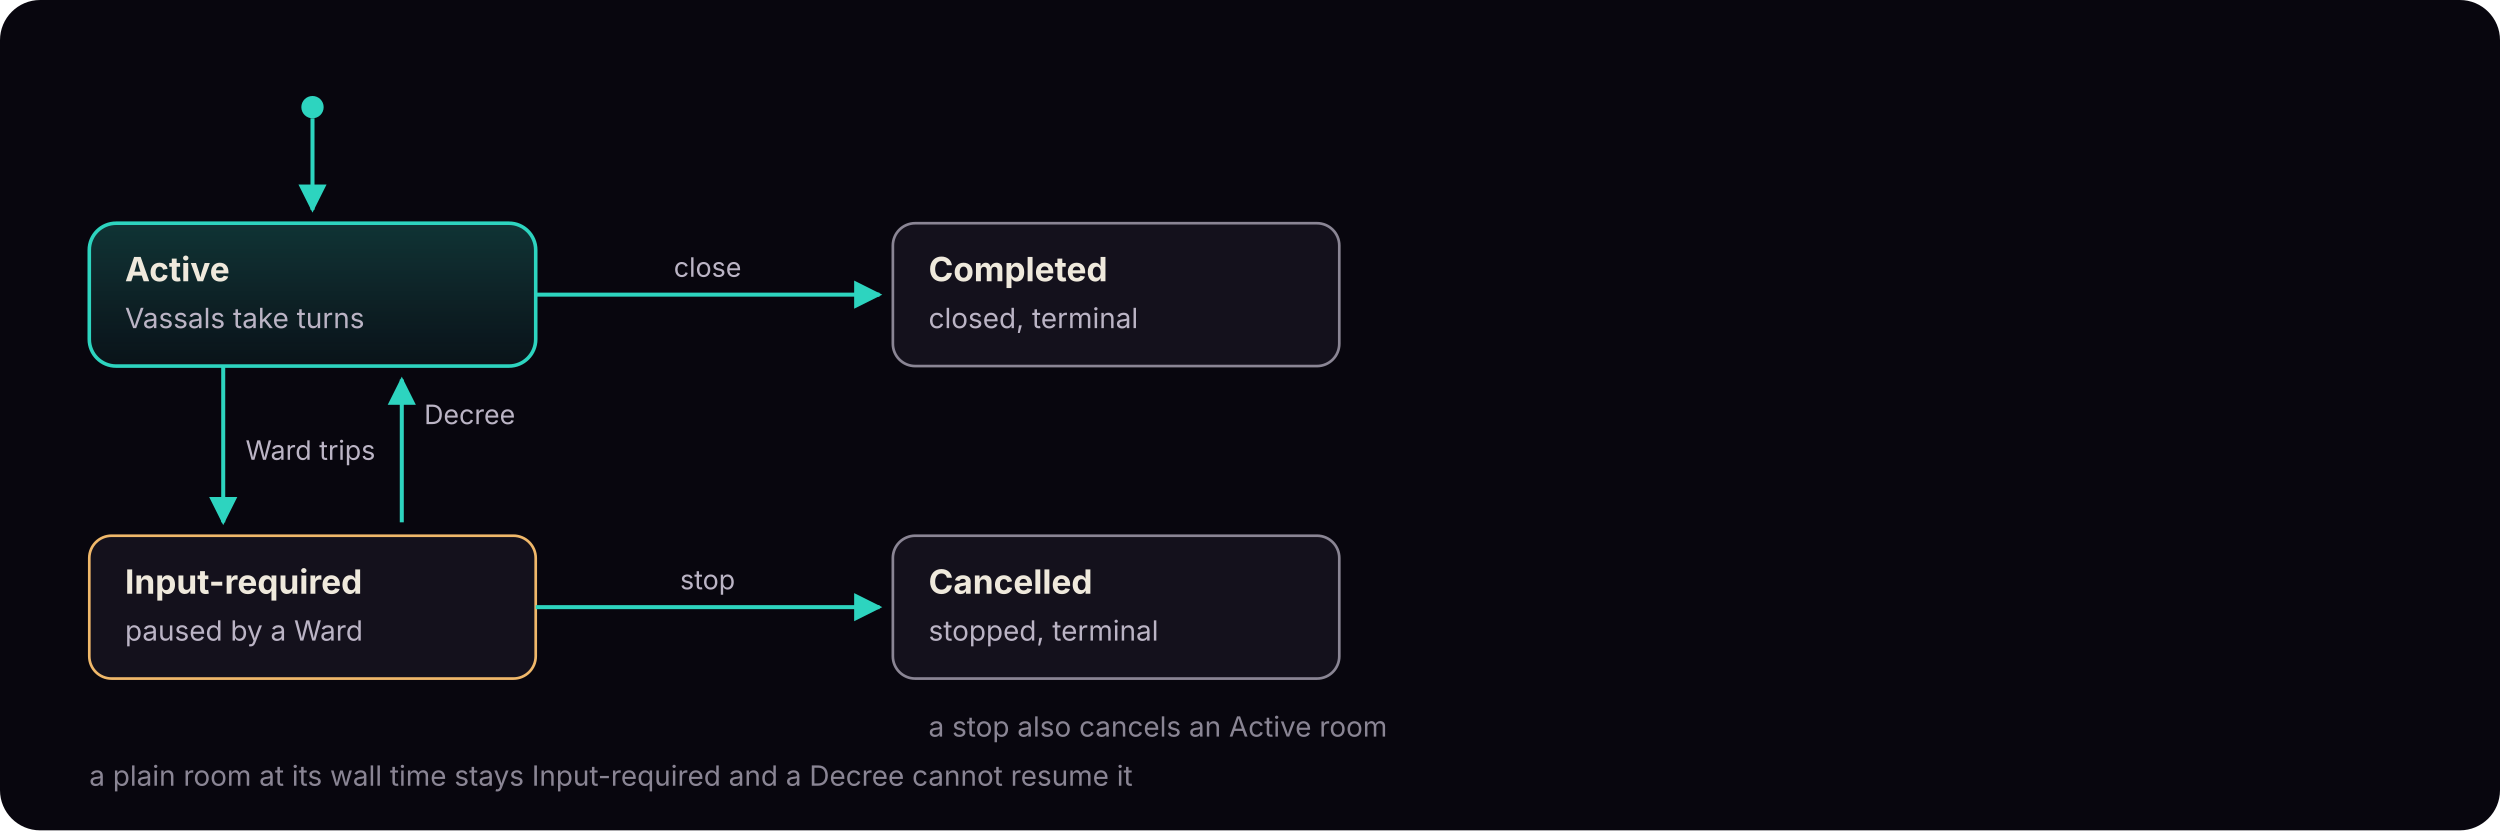
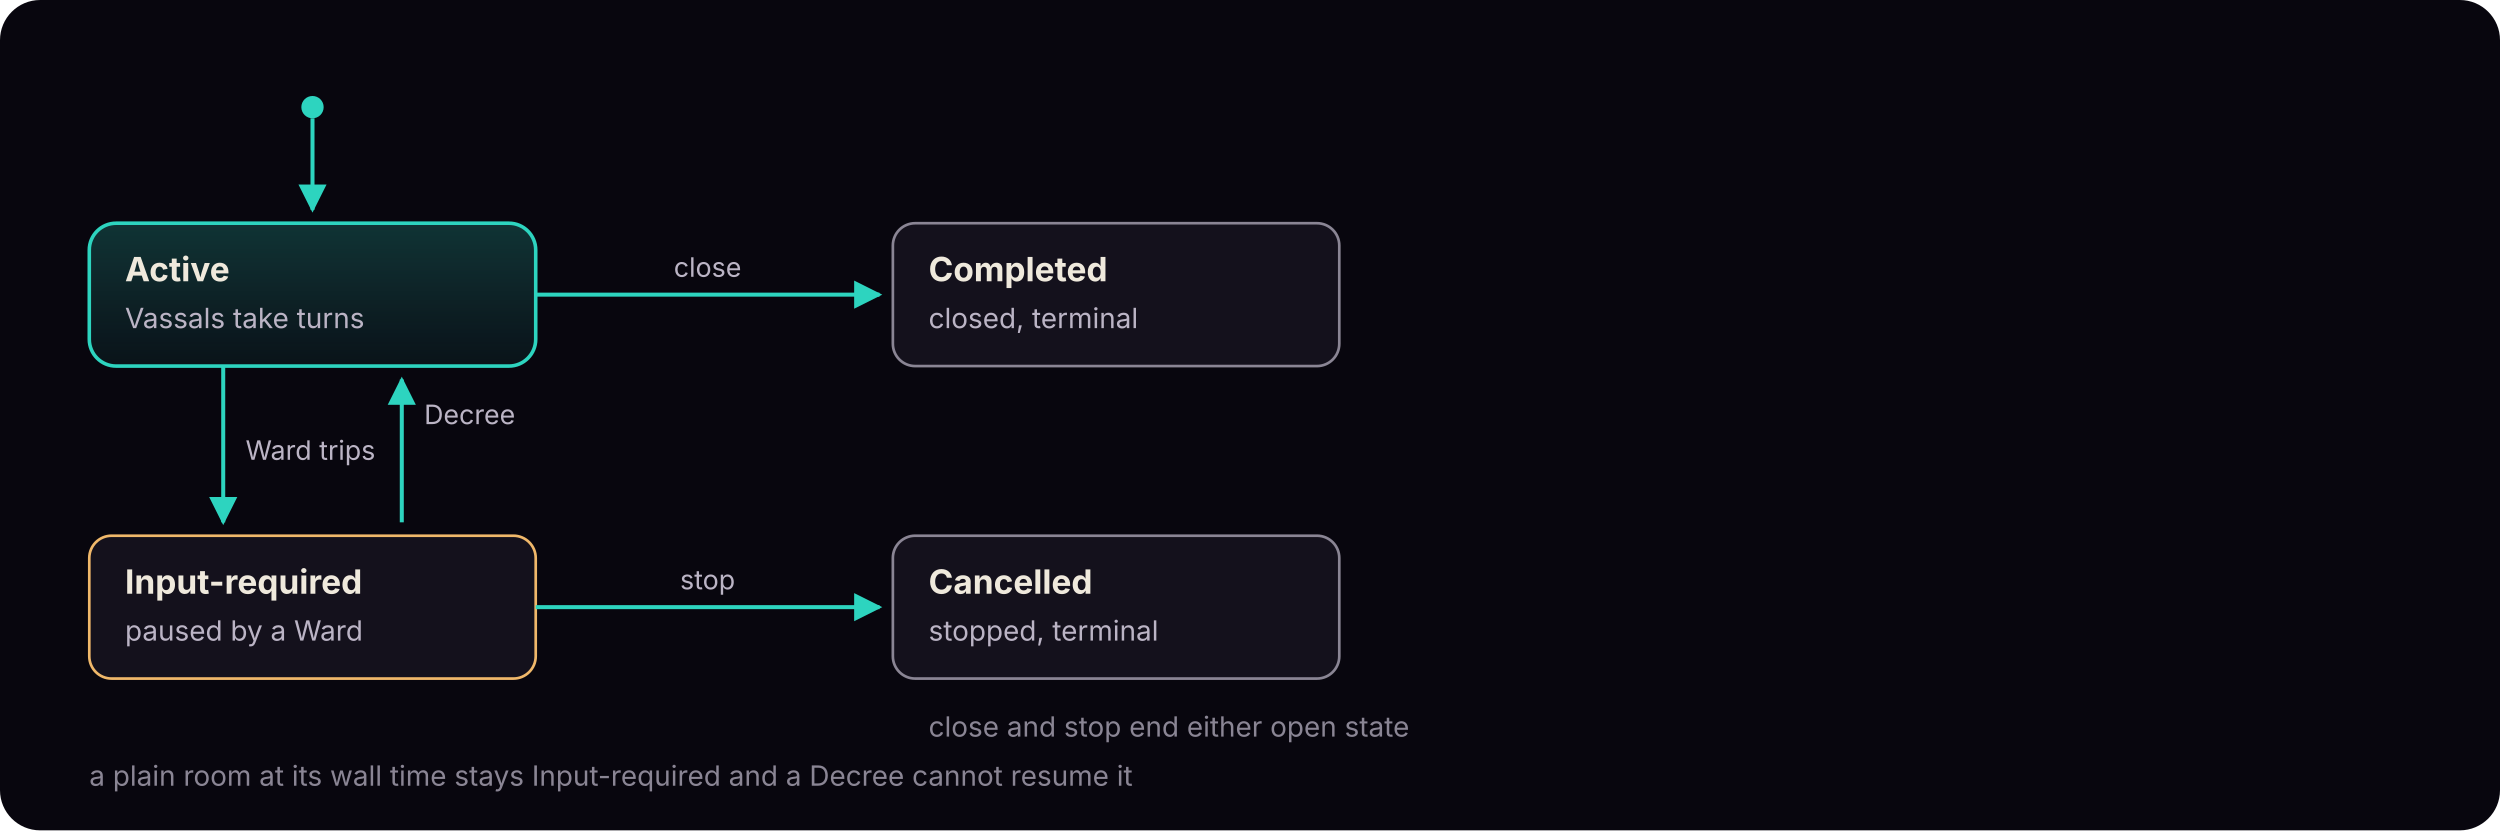
<svg xmlns="http://www.w3.org/2000/svg" viewBox="0 0 1120 372" role="img" aria-labelledby="t d" data-diagram="states" font-family="system-ui, -apple-system, BlinkMacSystemFont, 'Segoe UI', sans-serif">
  <defs>
    <marker id="a" viewBox="0 0 10 10" refX="9" refY="5" markerWidth="7" markerHeight="7" orient="auto-start-reverse">
      <path d="M0 0 10 5 0 10z" fill="#2dd4bf" />
    </marker>
    <marker id="m" viewBox="0 0 10 10" refX="9" refY="5" markerWidth="7" markerHeight="7" orient="auto-start-reverse">
      <path d="M0 0 10 5 0 10z" fill="#8a8594" />
    </marker>
    <marker id="x" viewBox="0 0 10 10" refX="9" refY="5" markerWidth="7" markerHeight="7" orient="auto-start-reverse">
      <path d="M0 0 10 5 0 10z" fill="#f87171" />
    </marker>
    <linearGradient id="glow" x1="0" y1="0" x2="0" y2="1">
      <stop offset="0" stop-color="#2dd4bf" stop-opacity=".22" />
      <stop offset="1" stop-color="#2dd4bf" stop-opacity=".06" />
    </linearGradient>
    <style>
      .lane{fill:#111422;stroke:#373040}
      .lanet{fill:#8a8594;font-size:13px;font-weight:600;letter-spacing:.14em}
      .box{fill:#14111c;stroke:#8a8594;stroke-width:1.2}
      .key{fill:url(#glow);stroke:#2dd4bf;stroke-width:1.6}
      .ext{fill:#14111c;stroke:#7fd6b4;stroke-width:1.2}
      .plan{fill:#14111c;stroke:#8a8594;stroke-width:1.2;stroke-dasharray:5 4}
      .wait{fill:#14111c;stroke:#f0b86a;stroke-width:1.2}
      .bad{fill:#14111c;stroke:#f87171;stroke-width:1.2}
      .frame{fill:none;stroke:#bbb4c5;stroke-dasharray:5 5;stroke-width:1.2}
      .h{fill:#efe9dc;font-size:15px;font-weight:650}
      .s{fill:#bbb4c5;font-size:12.5px}
      .cap{fill:#8a8594;font-size:12.5px}
      .pn{fill:#8a8594;font-size:12px;font-weight:600;letter-spacing:.06em}
      .n{fill:#2dd4bf;font-size:12px;font-weight:700;letter-spacing:.08em}
      .idt{fill:#bbb4c5;font-size:12px;font-weight:600;letter-spacing:.06em}
      .lbl{fill:#bbb4c5;font-size:12px}
      .no{fill:#f87171;font-size:13px;font-weight:600}
      .f{stroke:#2dd4bf;stroke-width:1.8;fill:none}
      .r{stroke:#8a8594;stroke-width:1.4;fill:none;stroke-dasharray:4 4}
      .deny{stroke:#f87171;stroke-width:1.4;fill:none;stroke-dasharray:4 4}
      .life{stroke:#373040;stroke-width:1.2;fill:none;stroke-dasharray:4 4}
    </style>
  </defs>
  <rect width="1120" height="372" rx="18" fill="#08060e" />
  <circle cx="140" cy="48" r="5" fill="#2dd4bf" />
  <path class="f" d="M140 53V94" marker-end="url(#a)" />
  <rect class="key" x="40" y="100" width="200" height="64" rx="12" />
  <text class="h" x="56" y="126">Active</text>
  <text class="s" x="56" y="147">Vassals take turns</text>
  <rect class="box" x="400" y="100" width="200" height="64" rx="10" />
  <text class="h" x="416" y="126">Completed</text>
  <text class="s" x="416" y="147">closed, terminal</text>
  <rect class="wait" x="40" y="240" width="200" height="64" rx="10" />
  <text class="h" x="56" y="266">Input-required</text>
  <text class="s" x="56" y="287">paused by a Ward</text>
  <rect class="box" x="400" y="240" width="200" height="64" rx="10" />
  <text class="h" x="416" y="266">Cancelled</text>
  <text class="s" x="416" y="287">stopped, terminal</text>
  <path class="f" d="M240 132H394" marker-end="url(#a)" />
  <text class="lbl" x="317" y="124" text-anchor="middle">close</text>
  <path class="f" d="M100 164V234" marker-end="url(#a)" />
  <text class="lbl" x="110" y="206" text-anchor="start">Ward trips</text>
  <path class="f" d="M180 234V170" marker-end="url(#a)" />
  <text class="lbl" x="190" y="190" text-anchor="start">Decree</text>
  <path class="f" d="M240 272H394" marker-end="url(#a)" />
  <text class="lbl" x="317" y="264" text-anchor="middle">stop</text>
-   <text class="cap" x="416" y="330" text-anchor="start">a stop also cancels an Active room</text>
+   <text class="cap" x="416" y="330" text-anchor="start">close and stop end either open state</text>
  <text class="cap" x="40" y="352" text-anchor="start">a plain room at its wall time stays Input-required and a Decree cannot resume it</text>
</svg>
